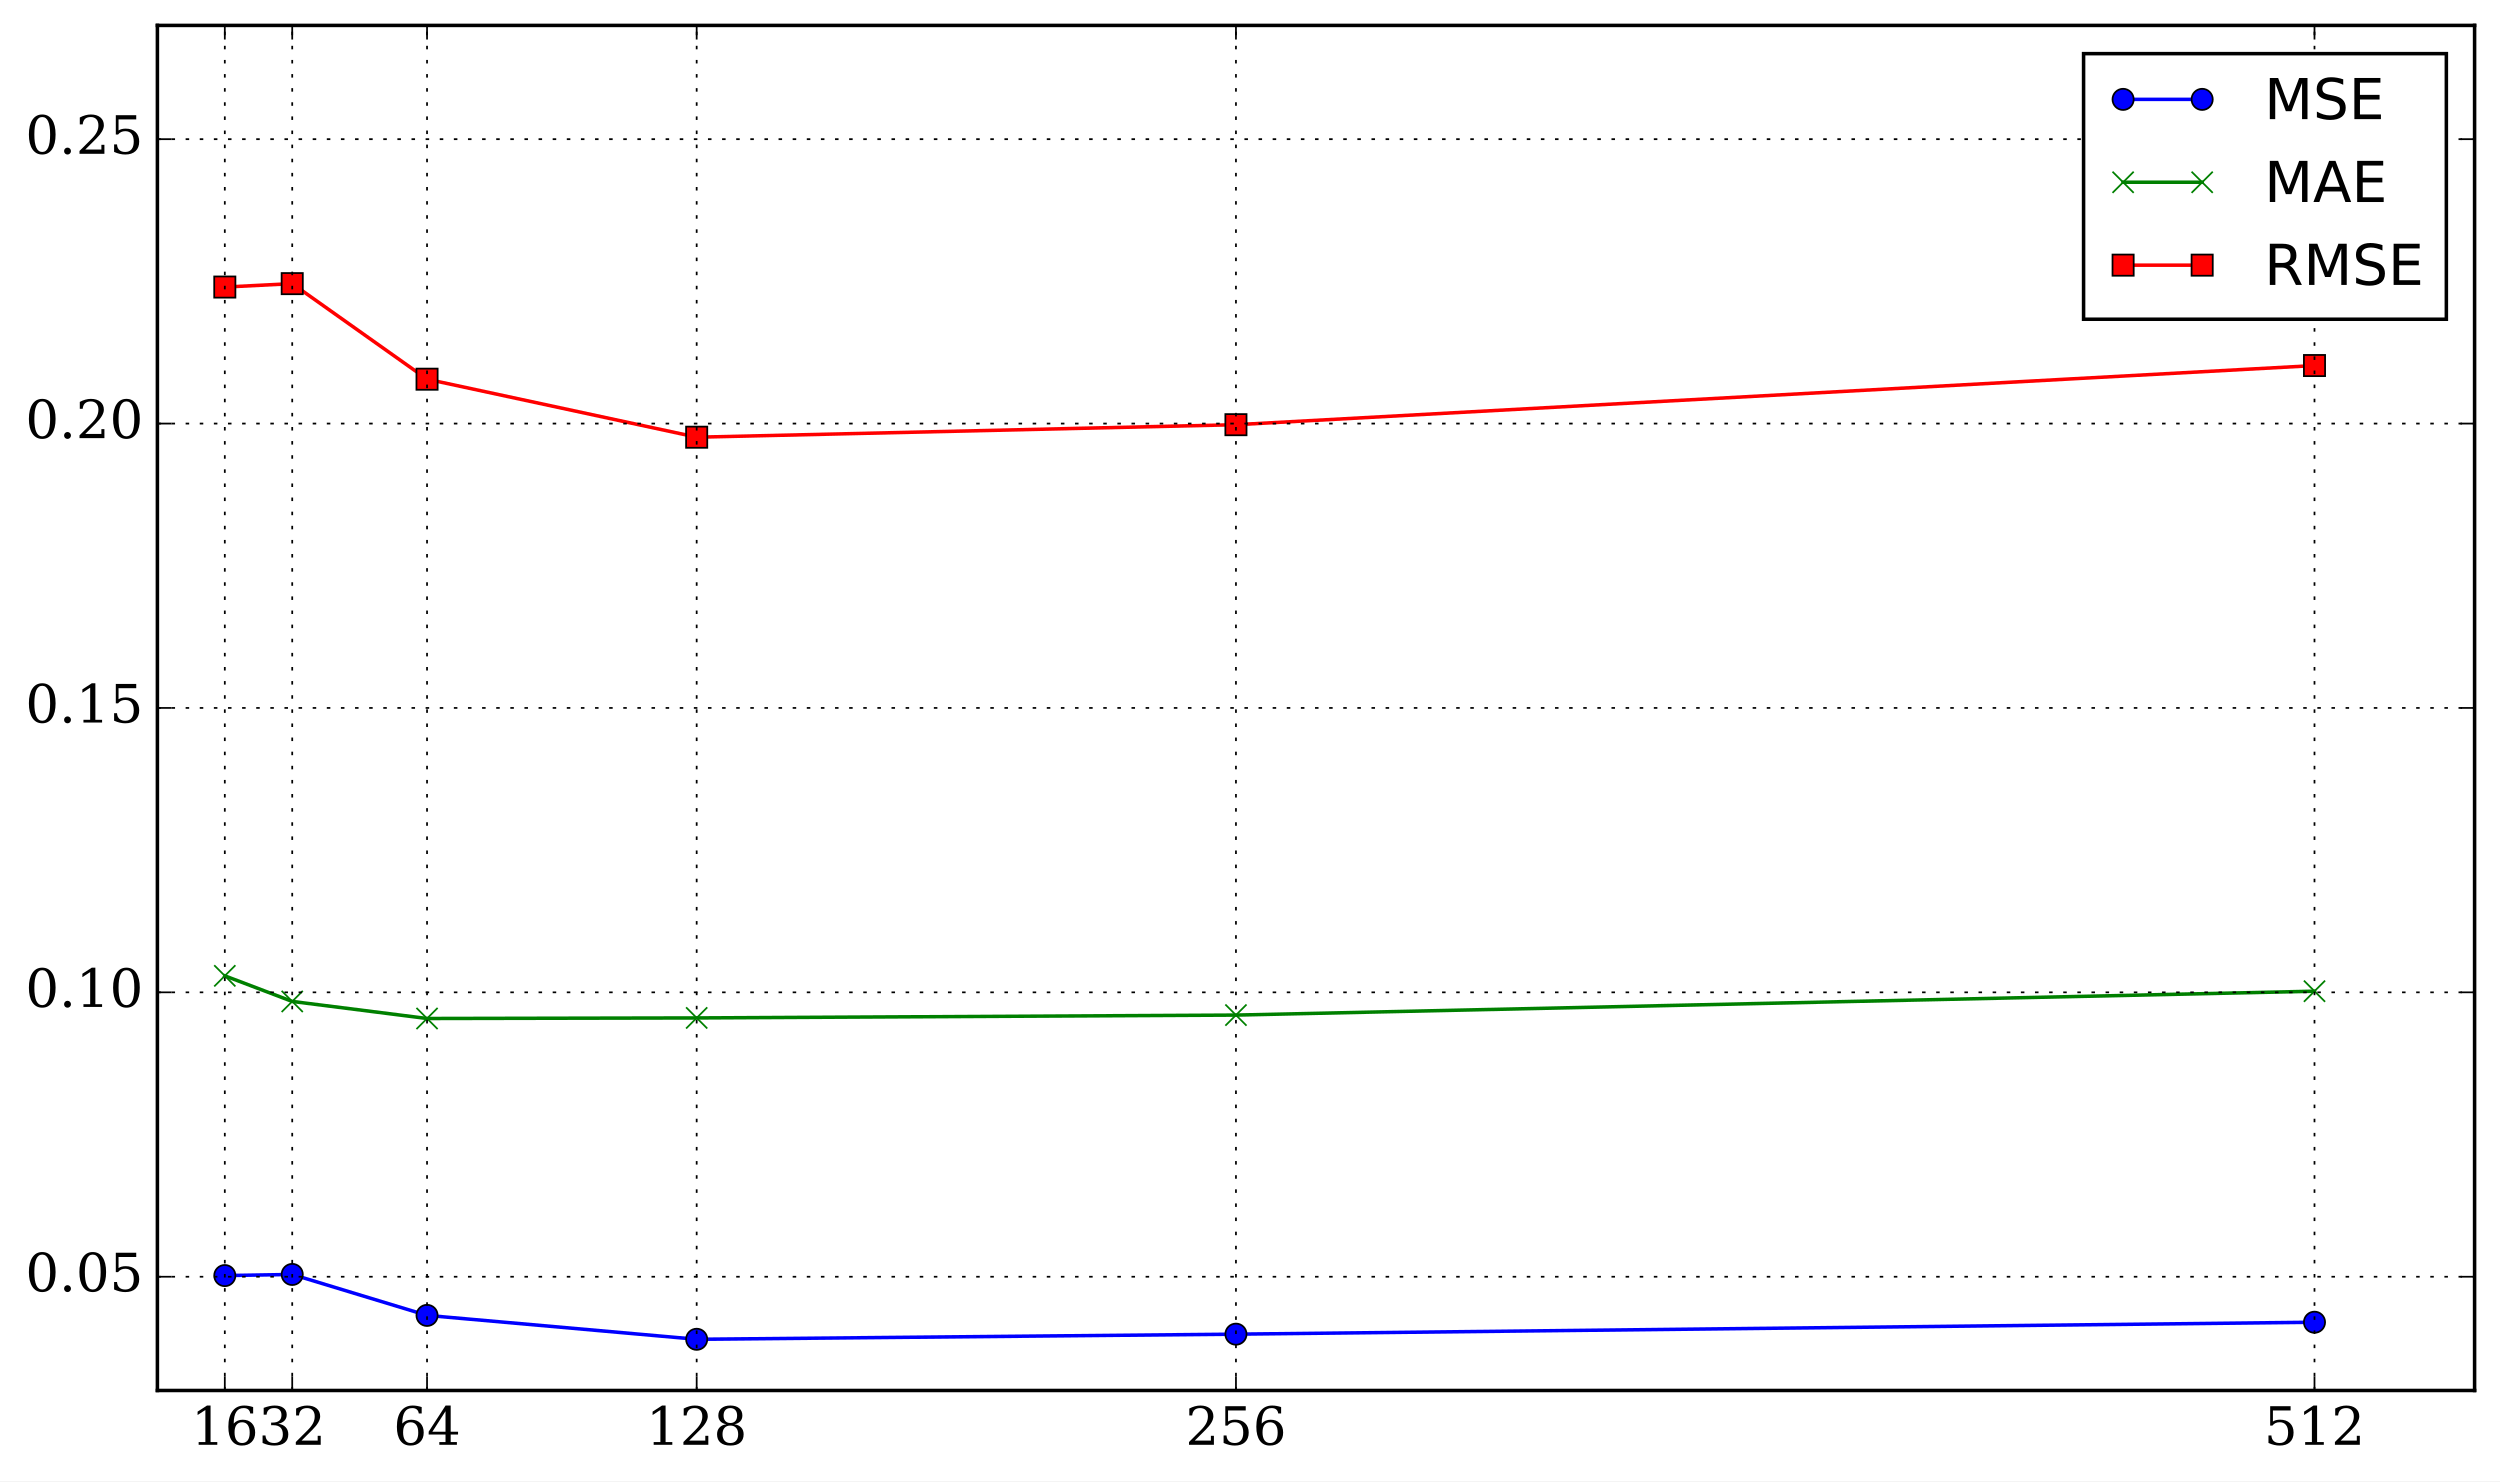
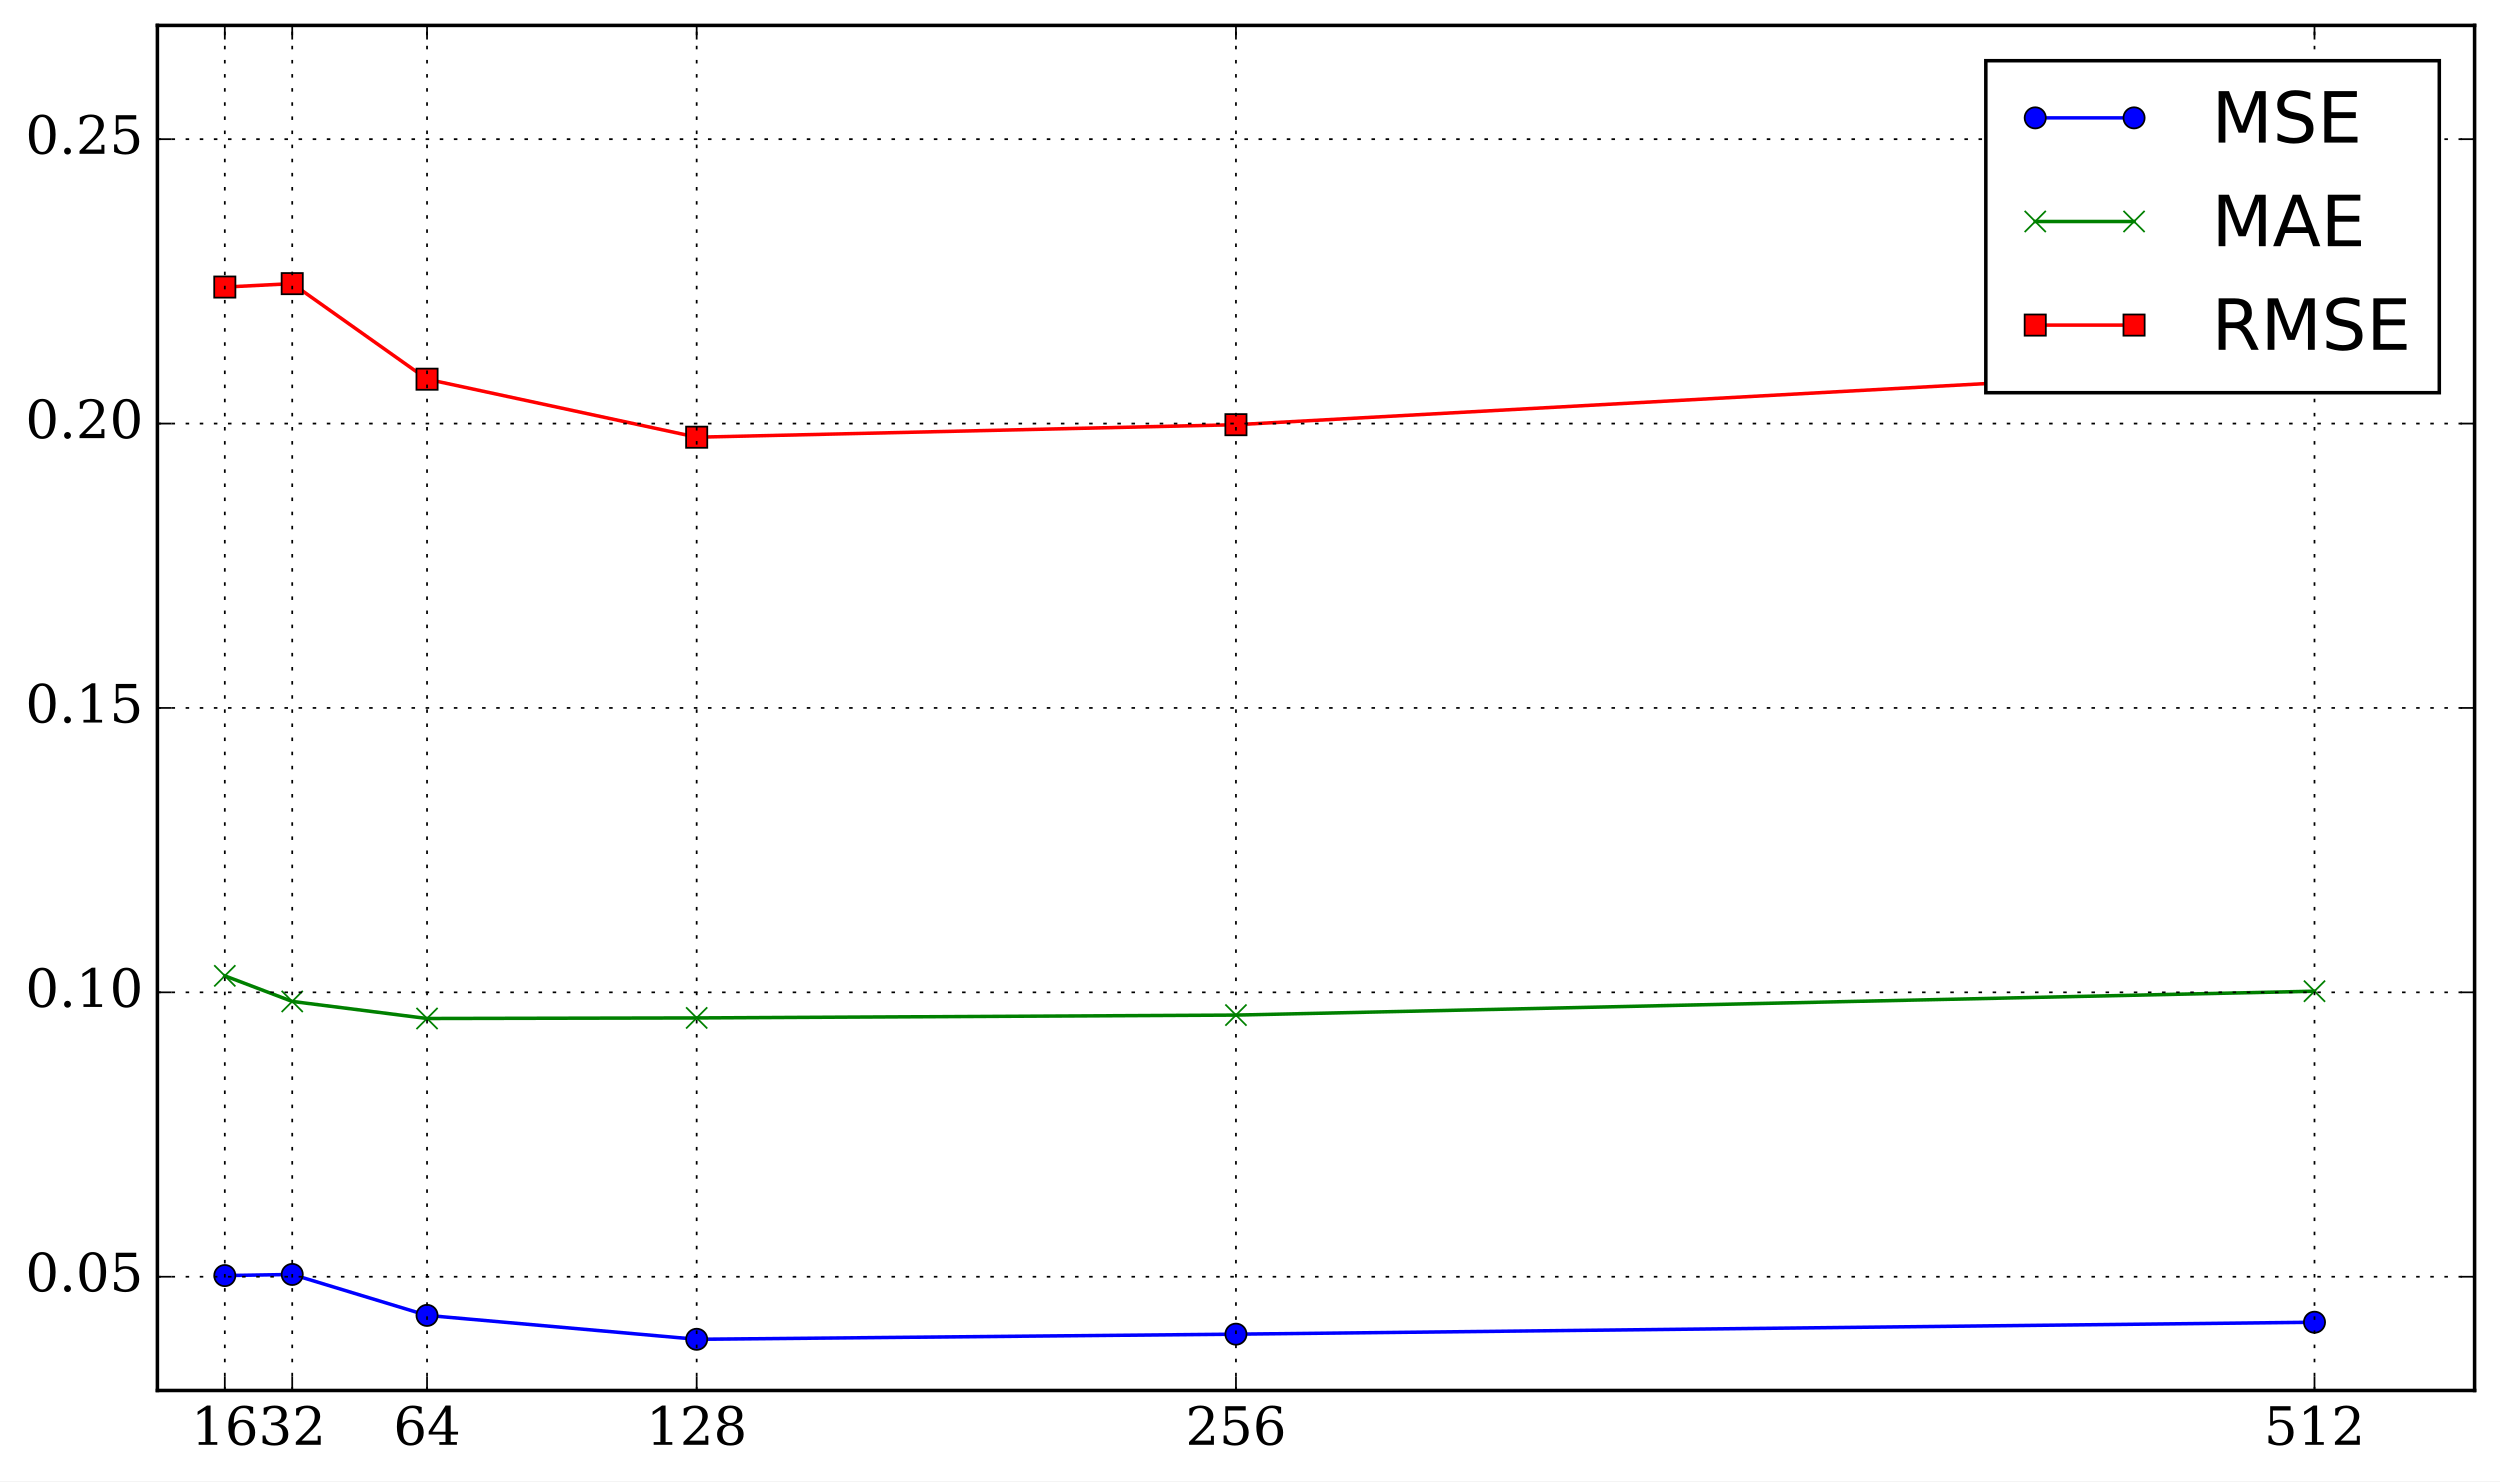
<svg xmlns="http://www.w3.org/2000/svg" xmlns:xlink="http://www.w3.org/1999/xlink" width="708.353pt" height="419.697pt" viewBox="0 0 708.353 419.697" version="1.1">
  <defs>
    <style type="text/css">*{stroke-linejoin: round; stroke-linecap: butt}</style>
  </defs>
  <g id="figure_1">
    <g id="patch_1">
      <path d="M 0 419.697  L 708.353 419.697  L 708.353 0  L 0 0  z " style="fill: #ffffff" />
    </g>
    <g id="axes_1">
      <g id="patch_2">
        <path d="M 44.598 393.98  L 701.153 393.98  L 701.153 7.2  L 44.598 7.2  z " style="fill: #ffffff" />
      </g>
      <g id="line2d_1">
-         <path d="M 63.698 361.426  L 82.798 361.104  L 120.998 372.707  L 197.397 379.476  L 350.195 378.025  L 655.791 374.641  " clip-path="url(#p919162e648)" style="fill: none; stroke: #0000ff; stroke-linecap: square" />
+         <path d="M 63.698 361.426  L 82.798 361.104  L 120.998 372.707  L 197.397 379.476  L 350.195 378.025  L 655.791 374.641  " clip-path="url(#pf5ee33200c)" style="fill: none; stroke: #0000ff; stroke-linecap: square" />
        <defs>
-           <path id="m1f38afa904" d="M 0 3  C 0.796 3 1.559 2.684 2.121 2.121  C 2.684 1.559 3 0.796 3 0  C 3 -0.796 2.684 -1.559 2.121 -2.121  C 1.559 -2.684 0.796 -3 0 -3  C -0.796 -3 -1.559 -2.684 -2.121 -2.121  C -2.684 -1.559 -3 -0.796 -3 0  C -3 0.796 -2.684 1.559 -2.121 2.121  C -1.559 2.684 -0.796 3 0 3  z " style="stroke: #000000; stroke-width: 0.5" />
+           <path id="mc14b079043" d="M 0 3  C 0.796 3 1.559 2.684 2.121 2.121  C 2.684 1.559 3 0.796 3 0  C 3 -0.796 2.684 -1.559 2.121 -2.121  C 1.559 -2.684 0.796 -3 0 -3  C -0.796 -3 -1.559 -2.684 -2.121 -2.121  C -2.684 -1.559 -3 -0.796 -3 0  C -3 0.796 -2.684 1.559 -2.121 2.121  C -1.559 2.684 -0.796 3 0 3  z " style="stroke: #000000; stroke-width: 0.5" />
        </defs>
-         <g clip-path="url(#p919162e648)">
-           <use xlink:href="#m1f38afa904" x="63.698" y="361.426" style="fill: #0000ff; stroke: #000000; stroke-width: 0.5" />
-           <use xlink:href="#m1f38afa904" x="82.798" y="361.104" style="fill: #0000ff; stroke: #000000; stroke-width: 0.5" />
-           <use xlink:href="#m1f38afa904" x="120.998" y="372.707" style="fill: #0000ff; stroke: #000000; stroke-width: 0.5" />
-           <use xlink:href="#m1f38afa904" x="197.397" y="379.476" style="fill: #0000ff; stroke: #000000; stroke-width: 0.5" />
-           <use xlink:href="#m1f38afa904" x="350.195" y="378.025" style="fill: #0000ff; stroke: #000000; stroke-width: 0.5" />
-           <use xlink:href="#m1f38afa904" x="655.791" y="374.641" style="fill: #0000ff; stroke: #000000; stroke-width: 0.5" />
+         <g clip-path="url(#pf5ee33200c)">
+           <use xlink:href="#mc14b079043" x="63.698" y="361.426" style="fill: #0000ff; stroke: #000000; stroke-width: 0.5" />
+           <use xlink:href="#mc14b079043" x="82.798" y="361.104" style="fill: #0000ff; stroke: #000000; stroke-width: 0.5" />
+           <use xlink:href="#mc14b079043" x="120.998" y="372.707" style="fill: #0000ff; stroke: #000000; stroke-width: 0.5" />
+           <use xlink:href="#mc14b079043" x="197.397" y="379.476" style="fill: #0000ff; stroke: #000000; stroke-width: 0.5" />
+           <use xlink:href="#mc14b079043" x="350.195" y="378.025" style="fill: #0000ff; stroke: #000000; stroke-width: 0.5" />
+           <use xlink:href="#mc14b079043" x="655.791" y="374.641" style="fill: #0000ff; stroke: #000000; stroke-width: 0.5" />
        </g>
      </g>
      <g id="line2d_2">
-         <path d="M 63.698 276.496  L 82.798 283.748  L 120.998 288.582  L 197.397 288.421  L 350.195 287.615  L 655.791 280.847  " clip-path="url(#p919162e648)" style="fill: none; stroke: #008000; stroke-linecap: square" />
+         <path d="M 63.698 276.496  L 82.798 283.748  L 120.998 288.582  L 197.397 288.421  L 350.195 287.615  L 655.791 280.847  " clip-path="url(#pf5ee33200c)" style="fill: none; stroke: #008000; stroke-linecap: square" />
        <defs>
-           <path id="mb1a8d7b709" d="M -3 3  L 3 -3  M -3 -3  L 3 3  " style="stroke: #008000; stroke-width: 0.5" />
+           <path id="mbf86ee138c" d="M -3 3  L 3 -3  M -3 -3  L 3 3  " style="stroke: #008000; stroke-width: 0.5" />
        </defs>
-         <g clip-path="url(#p919162e648)">
-           <use xlink:href="#mb1a8d7b709" x="63.698" y="276.496" style="fill: #008000; stroke: #008000; stroke-width: 0.5" />
-           <use xlink:href="#mb1a8d7b709" x="82.798" y="283.748" style="fill: #008000; stroke: #008000; stroke-width: 0.5" />
-           <use xlink:href="#mb1a8d7b709" x="120.998" y="288.582" style="fill: #008000; stroke: #008000; stroke-width: 0.5" />
-           <use xlink:href="#mb1a8d7b709" x="197.397" y="288.421" style="fill: #008000; stroke: #008000; stroke-width: 0.5" />
-           <use xlink:href="#mb1a8d7b709" x="350.195" y="287.615" style="fill: #008000; stroke: #008000; stroke-width: 0.5" />
-           <use xlink:href="#mb1a8d7b709" x="655.791" y="280.847" style="fill: #008000; stroke: #008000; stroke-width: 0.5" />
+         <g clip-path="url(#pf5ee33200c)">
+           <use xlink:href="#mbf86ee138c" x="63.698" y="276.496" style="fill: #008000; stroke: #008000; stroke-width: 0.5" />
+           <use xlink:href="#mbf86ee138c" x="82.798" y="283.748" style="fill: #008000; stroke: #008000; stroke-width: 0.5" />
+           <use xlink:href="#mbf86ee138c" x="120.998" y="288.582" style="fill: #008000; stroke: #008000; stroke-width: 0.5" />
+           <use xlink:href="#mbf86ee138c" x="197.397" y="288.421" style="fill: #008000; stroke: #008000; stroke-width: 0.5" />
+           <use xlink:href="#mbf86ee138c" x="350.195" y="287.615" style="fill: #008000; stroke: #008000; stroke-width: 0.5" />
+           <use xlink:href="#mbf86ee138c" x="655.791" y="280.847" style="fill: #008000; stroke: #008000; stroke-width: 0.5" />
        </g>
      </g>
      <g id="line2d_3">
-         <path d="M 63.698 81.333  L 82.798 80.366  L 120.998 107.44  L 197.397 123.879  L 350.195 120.333  L 655.791 103.573  " clip-path="url(#p919162e648)" style="fill: none; stroke: #ff0000; stroke-linecap: square" />
+         <path d="M 63.698 81.333  L 82.798 80.366  L 120.998 107.44  L 197.397 123.879  L 350.195 120.333  L 655.791 103.573  " clip-path="url(#pf5ee33200c)" style="fill: none; stroke: #ff0000; stroke-linecap: square" />
        <defs>
-           <path id="m8a37e85d2a" d="M -3 3  L 3 3  L 3 -3  L -3 -3  z " style="stroke: #000000; stroke-width: 0.5; stroke-linejoin: miter" />
+           <path id="mba31c6ff76" d="M -3 3  L 3 3  L 3 -3  L -3 -3  z " style="stroke: #000000; stroke-width: 0.5; stroke-linejoin: miter" />
        </defs>
-         <g clip-path="url(#p919162e648)">
-           <use xlink:href="#m8a37e85d2a" x="63.698" y="81.333" style="fill: #ff0000; stroke: #000000; stroke-width: 0.5; stroke-linejoin: miter" />
-           <use xlink:href="#m8a37e85d2a" x="82.798" y="80.366" style="fill: #ff0000; stroke: #000000; stroke-width: 0.5; stroke-linejoin: miter" />
-           <use xlink:href="#m8a37e85d2a" x="120.998" y="107.44" style="fill: #ff0000; stroke: #000000; stroke-width: 0.5; stroke-linejoin: miter" />
-           <use xlink:href="#m8a37e85d2a" x="197.397" y="123.879" style="fill: #ff0000; stroke: #000000; stroke-width: 0.5; stroke-linejoin: miter" />
-           <use xlink:href="#m8a37e85d2a" x="350.195" y="120.333" style="fill: #ff0000; stroke: #000000; stroke-width: 0.5; stroke-linejoin: miter" />
-           <use xlink:href="#m8a37e85d2a" x="655.791" y="103.573" style="fill: #ff0000; stroke: #000000; stroke-width: 0.5; stroke-linejoin: miter" />
+         <g clip-path="url(#pf5ee33200c)">
+           <use xlink:href="#mba31c6ff76" x="63.698" y="81.333" style="fill: #ff0000; stroke: #000000; stroke-width: 0.5; stroke-linejoin: miter" />
+           <use xlink:href="#mba31c6ff76" x="82.798" y="80.366" style="fill: #ff0000; stroke: #000000; stroke-width: 0.5; stroke-linejoin: miter" />
+           <use xlink:href="#mba31c6ff76" x="120.998" y="107.44" style="fill: #ff0000; stroke: #000000; stroke-width: 0.5; stroke-linejoin: miter" />
+           <use xlink:href="#mba31c6ff76" x="197.397" y="123.879" style="fill: #ff0000; stroke: #000000; stroke-width: 0.5; stroke-linejoin: miter" />
+           <use xlink:href="#mba31c6ff76" x="350.195" y="120.333" style="fill: #ff0000; stroke: #000000; stroke-width: 0.5; stroke-linejoin: miter" />
+           <use xlink:href="#mba31c6ff76" x="655.791" y="103.573" style="fill: #ff0000; stroke: #000000; stroke-width: 0.5; stroke-linejoin: miter" />
        </g>
      </g>
      <g id="patch_3">
        <path d="M 44.598 393.98  L 44.598 7.2  " style="fill: none; stroke: #000000; stroke-linejoin: miter; stroke-linecap: square" />
      </g>
      <g id="patch_4">
        <path d="M 701.153 393.98  L 701.153 7.2  " style="fill: none; stroke: #000000; stroke-linejoin: miter; stroke-linecap: square" />
      </g>
      <g id="patch_5">
        <path d="M 44.598 393.98  L 701.153 393.98  " style="fill: none; stroke: #000000; stroke-linejoin: miter; stroke-linecap: square" />
      </g>
      <g id="patch_6">
        <path d="M 44.598 7.2  L 701.153 7.2  " style="fill: none; stroke: #000000; stroke-linejoin: miter; stroke-linecap: square" />
      </g>
      <g id="matplotlib.axis_1">
        <g id="xtick_1">
          <g id="line2d_4">
-             <path d="M 63.698 393.98  L 63.698 7.2  " clip-path="url(#p919162e648)" style="fill: none; stroke-dasharray: 1,3; stroke-dashoffset: 0; stroke: #000000; stroke-width: 0.5" />
+             <path d="M 63.698 393.98  L 63.698 7.2  " clip-path="url(#pf5ee33200c)" style="fill: none; stroke-dasharray: 1,3; stroke-dashoffset: 0; stroke: #000000; stroke-width: 0.5" />
          </g>
          <g id="line2d_5">
            <defs>
-               <path id="m5b50edf944" d="M 0 0  L 0 -4  " style="stroke: #000000; stroke-width: 0.5" />
-             </defs>
-             <g>
-               <use xlink:href="#m5b50edf944" x="63.698" y="393.98" style="stroke: #000000; stroke-width: 0.5" />
+               <path id="m2d520f0353" d="M 0 0  L 0 -4  " style="stroke: #000000; stroke-width: 0.5" />
+             </defs>
+             <g>
+               <use xlink:href="#m2d520f0353" x="63.698" y="393.98" style="stroke: #000000; stroke-width: 0.5" />
            </g>
          </g>
          <g id="line2d_6">
            <defs>
-               <path id="m273d894145" d="M 0 0  L 0 4  " style="stroke: #000000; stroke-width: 0.5" />
-             </defs>
-             <g>
-               <use xlink:href="#m273d894145" x="63.698" y="7.2" style="stroke: #000000; stroke-width: 0.5" />
+               <path id="m4071e76ff0" d="M 0 0  L 0 4  " style="stroke: #000000; stroke-width: 0.5" />
+             </defs>
+             <g>
+               <use xlink:href="#m4071e76ff0" x="63.698" y="7.2" style="stroke: #000000; stroke-width: 0.5" />
            </g>
          </g>
          <g id="text_1">
            <g transform="translate(54.15447 409.3777) scale(0.15 -0.15)">
              <defs>
                <path id="DejaVuSerif-31" d="M 909 0  L 909 331  L 1722 331  L 1722 4213  L 781 3603  L 781 4013  L 1919 4750  L 2350 4750  L 2350 331  L 3163 331  L 3163 0  L 909 0  z " transform="scale(0.015625)" />
                <path id="DejaVuSerif-36" d="M 2094 219  Q 2534 219 2771 542  Q 3009 866 3009 1472  Q 3009 2078 2771 2401  Q 2534 2725 2094 2725  Q 1647 2725 1412 2412  Q 1178 2100 1178 1509  Q 1178 888 1415 553  Q 1653 219 2094 219  z M 1075 2569  Q 1288 2803 1556 2918  Q 1825 3034 2163 3034  Q 2859 3034 3264 2615  Q 3669 2197 3669 1472  Q 3669 763 3233 336  Q 2797 -91 2069 -91  Q 1278 -91 853 498  Q 428 1088 428 2181  Q 428 3406 931 4078  Q 1434 4750 2350 4750  Q 2597 4750 2869 4703  Q 3141 4656 3425 4563  L 3425 3794  L 3072 3794  Q 3034 4109 2831 4275  Q 2628 4441 2284 4441  Q 1678 4441 1381 3981  Q 1084 3522 1075 2569  z " transform="scale(0.015625)" />
              </defs>
              <use xlink:href="#DejaVuSerif-31" />
              <use xlink:href="#DejaVuSerif-36" x="63.623" />
            </g>
          </g>
        </g>
        <g id="xtick_2">
          <g id="line2d_7">
-             <path d="M 82.798 393.98  L 82.798 7.2  " clip-path="url(#p919162e648)" style="fill: none; stroke-dasharray: 1,3; stroke-dashoffset: 0; stroke: #000000; stroke-width: 0.5" />
+             <path d="M 82.798 393.98  L 82.798 7.2  " clip-path="url(#pf5ee33200c)" style="fill: none; stroke-dasharray: 1,3; stroke-dashoffset: 0; stroke: #000000; stroke-width: 0.5" />
          </g>
          <g id="line2d_8">
            <g>
-               <use xlink:href="#m5b50edf944" x="82.798" y="393.98" style="stroke: #000000; stroke-width: 0.5" />
+               <use xlink:href="#m2d520f0353" x="82.798" y="393.98" style="stroke: #000000; stroke-width: 0.5" />
            </g>
          </g>
          <g id="line2d_9">
            <g>
-               <use xlink:href="#m273d894145" x="82.798" y="7.2" style="stroke: #000000; stroke-width: 0.5" />
+               <use xlink:href="#m4071e76ff0" x="82.798" y="7.2" style="stroke: #000000; stroke-width: 0.5" />
            </g>
          </g>
          <g id="text_2">
            <g transform="translate(73.25425 409.3777) scale(0.15 -0.15)">
              <defs>
                <path id="DejaVuSerif-33" d="M 622 4469  Q 988 4606 1323 4678  Q 1659 4750 1953 4750  Q 2638 4750 3022 4454  Q 3406 4159 3406 3634  Q 3406 3213 3140 2930  Q 2875 2647 2388 2547  Q 2963 2466 3280 2130  Q 3597 1794 3597 1259  Q 3597 606 3158 257  Q 2719 -91 1894 -91  Q 1528 -91 1179 -12  Q 831 66 488 225  L 488 1131  L 838 1131  Q 869 681 1141 450  Q 1413 219 1906 219  Q 2384 219 2661 495  Q 2938 772 2938 1253  Q 2938 1803 2653 2086  Q 2369 2369 1819 2369  L 1522 2369  L 1522 2688  L 1678 2688  Q 2225 2688 2498 2914  Q 2772 3141 2772 3597  Q 2772 4006 2547 4223  Q 2322 4441 1900 4441  Q 1478 4441 1245 4241  Q 1013 4041 972 3647  L 622 3647  L 622 4469  z " transform="scale(0.015625)" />
                <path id="DejaVuSerif-32" d="M 819 3553  L 469 3553  L 469 4384  Q 803 4563 1142 4656  Q 1481 4750 1806 4750  Q 2534 4750 2956 4397  Q 3378 4044 3378 3438  Q 3378 2753 2422 1800  Q 2347 1728 2309 1691  L 1131 513  L 3078 513  L 3078 1088  L 3444 1088  L 3444 0  L 434 0  L 434 341  L 1850 1753  Q 2319 2222 2519 2614  Q 2719 3006 2719 3438  Q 2719 3909 2473 4175  Q 2228 4441 1797 4441  Q 1350 4441 1106 4219  Q 863 3997 819 3553  z " transform="scale(0.015625)" />
              </defs>
              <use xlink:href="#DejaVuSerif-33" />
              <use xlink:href="#DejaVuSerif-32" x="63.623" />
            </g>
          </g>
        </g>
        <g id="xtick_3">
          <g id="line2d_10">
-             <path d="M 120.998 393.98  L 120.998 7.2  " clip-path="url(#p919162e648)" style="fill: none; stroke-dasharray: 1,3; stroke-dashoffset: 0; stroke: #000000; stroke-width: 0.5" />
+             <path d="M 120.998 393.98  L 120.998 7.2  " clip-path="url(#pf5ee33200c)" style="fill: none; stroke-dasharray: 1,3; stroke-dashoffset: 0; stroke: #000000; stroke-width: 0.5" />
          </g>
          <g id="line2d_11">
            <g>
-               <use xlink:href="#m5b50edf944" x="120.998" y="393.98" style="stroke: #000000; stroke-width: 0.5" />
+               <use xlink:href="#m2d520f0353" x="120.998" y="393.98" style="stroke: #000000; stroke-width: 0.5" />
            </g>
          </g>
          <g id="line2d_12">
            <g>
-               <use xlink:href="#m273d894145" x="120.998" y="7.2" style="stroke: #000000; stroke-width: 0.5" />
+               <use xlink:href="#m4071e76ff0" x="120.998" y="7.2" style="stroke: #000000; stroke-width: 0.5" />
            </g>
          </g>
          <g id="text_3">
            <g transform="translate(111.4538 409.3777) scale(0.15 -0.15)">
              <defs>
                <path id="DejaVuSerif-34" d="M 2234 1581  L 2234 4063  L 641 1581  L 2234 1581  z M 3609 0  L 1484 0  L 1484 331  L 2234 331  L 2234 1247  L 197 1247  L 197 1588  L 2241 4750  L 2859 4750  L 2859 1581  L 3750 1581  L 3750 1247  L 2859 1247  L 2859 331  L 3609 331  L 3609 0  z " transform="scale(0.015625)" />
              </defs>
              <use xlink:href="#DejaVuSerif-36" />
              <use xlink:href="#DejaVuSerif-34" x="63.623" />
            </g>
          </g>
        </g>
        <g id="xtick_4">
          <g id="line2d_13">
-             <path d="M 197.397 393.98  L 197.397 7.2  " clip-path="url(#p919162e648)" style="fill: none; stroke-dasharray: 1,3; stroke-dashoffset: 0; stroke: #000000; stroke-width: 0.5" />
+             <path d="M 197.397 393.98  L 197.397 7.2  " clip-path="url(#pf5ee33200c)" style="fill: none; stroke-dasharray: 1,3; stroke-dashoffset: 0; stroke: #000000; stroke-width: 0.5" />
          </g>
          <g id="line2d_14">
            <g>
-               <use xlink:href="#m5b50edf944" x="197.397" y="393.98" style="stroke: #000000; stroke-width: 0.5" />
+               <use xlink:href="#m2d520f0353" x="197.397" y="393.98" style="stroke: #000000; stroke-width: 0.5" />
            </g>
          </g>
          <g id="line2d_15">
            <g>
-               <use xlink:href="#m273d894145" x="197.397" y="7.2" style="stroke: #000000; stroke-width: 0.5" />
+               <use xlink:href="#m4071e76ff0" x="197.397" y="7.2" style="stroke: #000000; stroke-width: 0.5" />
            </g>
          </g>
          <g id="text_4">
            <g transform="translate(183.0811 409.3777) scale(0.15 -0.15)">
              <defs>
                <path id="DejaVuSerif-38" d="M 2981 1275  Q 2981 1775 2732 2051  Q 2484 2328 2034 2328  Q 1584 2328 1336 2051  Q 1088 1775 1088 1275  Q 1088 772 1336 495  Q 1584 219 2034 219  Q 2484 219 2732 495  Q 2981 772 2981 1275  z M 2853 3541  Q 2853 3966 2637 4203  Q 2422 4441 2034 4441  Q 1650 4441 1433 4203  Q 1216 3966 1216 3541  Q 1216 3113 1433 2875  Q 1650 2638 2034 2638  Q 2422 2638 2637 2875  Q 2853 3113 2853 3541  z M 2516 2484  Q 3047 2413 3344 2092  Q 3641 1772 3641 1275  Q 3641 619 3225 264  Q 2809 -91 2034 -91  Q 1263 -91 845 264  Q 428 619 428 1275  Q 428 1772 725 2092  Q 1022 2413 1556 2484  Q 1084 2569 832 2842  Q 581 3116 581 3541  Q 581 4103 968 4426  Q 1356 4750 2034 4750  Q 2713 4750 3100 4426  Q 3488 4103 3488 3541  Q 3488 3116 3236 2842  Q 2984 2569 2516 2484  z " transform="scale(0.015625)" />
              </defs>
              <use xlink:href="#DejaVuSerif-31" />
              <use xlink:href="#DejaVuSerif-32" x="63.623" />
              <use xlink:href="#DejaVuSerif-38" x="127.246" />
            </g>
          </g>
        </g>
        <g id="xtick_5">
          <g id="line2d_16">
-             <path d="M 350.195 393.98  L 350.195 7.2  " clip-path="url(#p919162e648)" style="fill: none; stroke-dasharray: 1,3; stroke-dashoffset: 0; stroke: #000000; stroke-width: 0.5" />
+             <path d="M 350.195 393.98  L 350.195 7.2  " clip-path="url(#pf5ee33200c)" style="fill: none; stroke-dasharray: 1,3; stroke-dashoffset: 0; stroke: #000000; stroke-width: 0.5" />
          </g>
          <g id="line2d_17">
            <g>
-               <use xlink:href="#m5b50edf944" x="350.195" y="393.98" style="stroke: #000000; stroke-width: 0.5" />
+               <use xlink:href="#m2d520f0353" x="350.195" y="393.98" style="stroke: #000000; stroke-width: 0.5" />
            </g>
          </g>
          <g id="line2d_18">
            <g>
-               <use xlink:href="#m273d894145" x="350.195" y="7.2" style="stroke: #000000; stroke-width: 0.5" />
+               <use xlink:href="#m4071e76ff0" x="350.195" y="7.2" style="stroke: #000000; stroke-width: 0.5" />
            </g>
          </g>
          <g id="text_5">
            <g transform="translate(335.8793 409.3777) scale(0.15 -0.15)">
              <defs>
                <path id="DejaVuSerif-35" d="M 3219 4666  L 3219 4153  L 1081 4153  L 1081 2816  Q 1244 2928 1461 2984  Q 1678 3041 1947 3041  Q 2703 3041 3140 2622  Q 3578 2203 3578 1478  Q 3578 738 3136 323  Q 2694 -91 1894 -91  Q 1572 -91 1234 -12  Q 897 66 544 225  L 544 1131  L 897 1131  Q 925 688 1179 453  Q 1434 219 1894 219  Q 2388 219 2653 544  Q 2919 869 2919 1478  Q 2919 2084 2655 2407  Q 2391 2731 1894 2731  Q 1613 2731 1398 2631  Q 1184 2531 1019 2322  L 750 2322  L 750 4666  L 3219 4666  z " transform="scale(0.015625)" />
              </defs>
              <use xlink:href="#DejaVuSerif-32" />
              <use xlink:href="#DejaVuSerif-35" x="63.623" />
              <use xlink:href="#DejaVuSerif-36" x="127.246" />
            </g>
          </g>
        </g>
        <g id="xtick_6">
          <g id="line2d_19">
-             <path d="M 655.791 393.98  L 655.791 7.2  " clip-path="url(#p919162e648)" style="fill: none; stroke-dasharray: 1,3; stroke-dashoffset: 0; stroke: #000000; stroke-width: 0.5" />
+             <path d="M 655.791 393.98  L 655.791 7.2  " clip-path="url(#pf5ee33200c)" style="fill: none; stroke-dasharray: 1,3; stroke-dashoffset: 0; stroke: #000000; stroke-width: 0.5" />
          </g>
          <g id="line2d_20">
            <g>
-               <use xlink:href="#m5b50edf944" x="655.791" y="393.98" style="stroke: #000000; stroke-width: 0.5" />
+               <use xlink:href="#m2d520f0353" x="655.791" y="393.98" style="stroke: #000000; stroke-width: 0.5" />
            </g>
          </g>
          <g id="line2d_21">
            <g>
-               <use xlink:href="#m273d894145" x="655.791" y="7.2" style="stroke: #000000; stroke-width: 0.5" />
+               <use xlink:href="#m4071e76ff0" x="655.791" y="7.2" style="stroke: #000000; stroke-width: 0.5" />
            </g>
          </g>
          <g id="text_6">
            <g transform="translate(641.4758 409.3777) scale(0.15 -0.15)">
              <use xlink:href="#DejaVuSerif-35" />
              <use xlink:href="#DejaVuSerif-31" x="63.623" />
              <use xlink:href="#DejaVuSerif-32" x="127.246" />
            </g>
          </g>
        </g>
      </g>
      <g id="matplotlib.axis_2">
        <g id="ytick_1">
          <g id="line2d_22">
-             <path d="M 44.598 361.748  L 701.153 361.748  " clip-path="url(#p919162e648)" style="fill: none; stroke-dasharray: 1,3; stroke-dashoffset: 0; stroke: #000000; stroke-width: 0.5" />
+             <path d="M 44.598 361.748  L 701.153 361.748  " clip-path="url(#pf5ee33200c)" style="fill: none; stroke-dasharray: 1,3; stroke-dashoffset: 0; stroke: #000000; stroke-width: 0.5" />
          </g>
          <g id="line2d_23">
            <defs>
-               <path id="m7588c6b8ed" d="M 0 0  L 4 0  " style="stroke: #000000; stroke-width: 0.5" />
-             </defs>
-             <g>
-               <use xlink:href="#m7588c6b8ed" x="44.598" y="361.748" style="stroke: #000000; stroke-width: 0.5" />
+               <path id="m3667c4cb5e" d="M 0 0  L 4 0  " style="stroke: #000000; stroke-width: 0.5" />
+             </defs>
+             <g>
+               <use xlink:href="#m3667c4cb5e" x="44.598" y="361.748" style="stroke: #000000; stroke-width: 0.5" />
            </g>
          </g>
          <g id="line2d_24">
            <defs>
-               <path id="m03e1ae826e" d="M 0 0  L -4 0  " style="stroke: #000000; stroke-width: 0.5" />
-             </defs>
-             <g>
-               <use xlink:href="#m03e1ae826e" x="701.153" y="361.748" style="stroke: #000000; stroke-width: 0.5" />
+               <path id="m7fe6d90387" d="M 0 0  L -4 0  " style="stroke: #000000; stroke-width: 0.5" />
+             </defs>
+             <g>
+               <use xlink:href="#m7fe6d90387" x="701.153" y="361.748" style="stroke: #000000; stroke-width: 0.5" />
            </g>
          </g>
          <g id="text_7">
            <g transform="translate(7.2 365.8874) scale(0.15 -0.15)">
              <defs>
                <path id="DejaVuSerif-30" d="M 2034 219  Q 2513 219 2750 744  Q 2988 1269 2988 2328  Q 2988 3391 2750 3916  Q 2513 4441 2034 4441  Q 1556 4441 1318 3916  Q 1081 3391 1081 2328  Q 1081 1269 1318 744  Q 1556 219 2034 219  z M 2034 -91  Q 1275 -91 848 546  Q 422 1184 422 2328  Q 422 3475 848 4112  Q 1275 4750 2034 4750  Q 2797 4750 3222 4112  Q 3647 3475 3647 2328  Q 3647 1184 3222 546  Q 2797 -91 2034 -91  z " transform="scale(0.015625)" />
                <path id="DejaVuSerif-2e" d="M 603 325  Q 603 500 722 622  Q 841 744 1019 744  Q 1191 744 1312 622  Q 1434 500 1434 325  Q 1434 153 1312 31  Q 1191 -91 1019 -91  Q 841 -91 722 29  Q 603 150 603 325  z " transform="scale(0.015625)" />
              </defs>
              <use xlink:href="#DejaVuSerif-30" />
              <use xlink:href="#DejaVuSerif-2e" x="63.623" />
              <use xlink:href="#DejaVuSerif-30" x="95.41" />
              <use xlink:href="#DejaVuSerif-35" x="159.033" />
            </g>
          </g>
        </g>
        <g id="ytick_2">
          <g id="line2d_25">
-             <path d="M 44.598 281.169  L 701.153 281.169  " clip-path="url(#p919162e648)" style="fill: none; stroke-dasharray: 1,3; stroke-dashoffset: 0; stroke: #000000; stroke-width: 0.5" />
+             <path d="M 44.598 281.169  L 701.153 281.169  " clip-path="url(#pf5ee33200c)" style="fill: none; stroke-dasharray: 1,3; stroke-dashoffset: 0; stroke: #000000; stroke-width: 0.5" />
          </g>
          <g id="line2d_26">
            <g>
-               <use xlink:href="#m7588c6b8ed" x="44.598" y="281.169" style="stroke: #000000; stroke-width: 0.5" />
+               <use xlink:href="#m3667c4cb5e" x="44.598" y="281.169" style="stroke: #000000; stroke-width: 0.5" />
            </g>
          </g>
          <g id="line2d_27">
            <g>
-               <use xlink:href="#m03e1ae826e" x="701.153" y="281.169" style="stroke: #000000; stroke-width: 0.5" />
+               <use xlink:href="#m7fe6d90387" x="701.153" y="281.169" style="stroke: #000000; stroke-width: 0.5" />
            </g>
          </g>
          <g id="text_8">
            <g transform="translate(7.2 285.3082) scale(0.15 -0.15)">
              <use xlink:href="#DejaVuSerif-30" />
              <use xlink:href="#DejaVuSerif-2e" x="63.623" />
              <use xlink:href="#DejaVuSerif-31" x="95.41" />
              <use xlink:href="#DejaVuSerif-30" x="159.033" />
            </g>
          </g>
        </g>
        <g id="ytick_3">
          <g id="line2d_28">
-             <path d="M 44.598 200.59  L 701.153 200.59  " clip-path="url(#p919162e648)" style="fill: none; stroke-dasharray: 1,3; stroke-dashoffset: 0; stroke: #000000; stroke-width: 0.5" />
+             <path d="M 44.598 200.59  L 701.153 200.59  " clip-path="url(#pf5ee33200c)" style="fill: none; stroke-dasharray: 1,3; stroke-dashoffset: 0; stroke: #000000; stroke-width: 0.5" />
          </g>
          <g id="line2d_29">
            <g>
-               <use xlink:href="#m7588c6b8ed" x="44.598" y="200.59" style="stroke: #000000; stroke-width: 0.5" />
+               <use xlink:href="#m3667c4cb5e" x="44.598" y="200.59" style="stroke: #000000; stroke-width: 0.5" />
            </g>
          </g>
          <g id="line2d_30">
            <g>
-               <use xlink:href="#m03e1ae826e" x="701.153" y="200.59" style="stroke: #000000; stroke-width: 0.5" />
+               <use xlink:href="#m7fe6d90387" x="701.153" y="200.59" style="stroke: #000000; stroke-width: 0.5" />
            </g>
          </g>
          <g id="text_9">
            <g transform="translate(7.2 204.7291) scale(0.15 -0.15)">
              <use xlink:href="#DejaVuSerif-30" />
              <use xlink:href="#DejaVuSerif-2e" x="63.623" />
              <use xlink:href="#DejaVuSerif-31" x="95.41" />
              <use xlink:href="#DejaVuSerif-35" x="159.033" />
            </g>
          </g>
        </g>
        <g id="ytick_4">
          <g id="line2d_31">
-             <path d="M 44.598 120.011  L 701.153 120.011  " clip-path="url(#p919162e648)" style="fill: none; stroke-dasharray: 1,3; stroke-dashoffset: 0; stroke: #000000; stroke-width: 0.5" />
+             <path d="M 44.598 120.011  L 701.153 120.011  " clip-path="url(#pf5ee33200c)" style="fill: none; stroke-dasharray: 1,3; stroke-dashoffset: 0; stroke: #000000; stroke-width: 0.5" />
          </g>
          <g id="line2d_32">
            <g>
-               <use xlink:href="#m7588c6b8ed" x="44.598" y="120.011" style="stroke: #000000; stroke-width: 0.5" />
+               <use xlink:href="#m3667c4cb5e" x="44.598" y="120.011" style="stroke: #000000; stroke-width: 0.5" />
            </g>
          </g>
          <g id="line2d_33">
            <g>
-               <use xlink:href="#m03e1ae826e" x="701.153" y="120.011" style="stroke: #000000; stroke-width: 0.5" />
+               <use xlink:href="#m7fe6d90387" x="701.153" y="120.011" style="stroke: #000000; stroke-width: 0.5" />
            </g>
          </g>
          <g id="text_10">
            <g transform="translate(7.2 124.1499) scale(0.15 -0.15)">
              <use xlink:href="#DejaVuSerif-30" />
              <use xlink:href="#DejaVuSerif-2e" x="63.623" />
              <use xlink:href="#DejaVuSerif-32" x="95.41" />
              <use xlink:href="#DejaVuSerif-30" x="159.033" />
            </g>
          </g>
        </g>
        <g id="ytick_5">
          <g id="line2d_34">
-             <path d="M 44.598 39.432  L 701.153 39.432  " clip-path="url(#p919162e648)" style="fill: none; stroke-dasharray: 1,3; stroke-dashoffset: 0; stroke: #000000; stroke-width: 0.5" />
+             <path d="M 44.598 39.432  L 701.153 39.432  " clip-path="url(#pf5ee33200c)" style="fill: none; stroke-dasharray: 1,3; stroke-dashoffset: 0; stroke: #000000; stroke-width: 0.5" />
          </g>
          <g id="line2d_35">
            <g>
-               <use xlink:href="#m7588c6b8ed" x="44.598" y="39.432" style="stroke: #000000; stroke-width: 0.5" />
+               <use xlink:href="#m3667c4cb5e" x="44.598" y="39.432" style="stroke: #000000; stroke-width: 0.5" />
            </g>
          </g>
          <g id="line2d_36">
            <g>
-               <use xlink:href="#m03e1ae826e" x="701.153" y="39.432" style="stroke: #000000; stroke-width: 0.5" />
+               <use xlink:href="#m7fe6d90387" x="701.153" y="39.432" style="stroke: #000000; stroke-width: 0.5" />
            </g>
          </g>
          <g id="text_11">
            <g transform="translate(7.2 43.57073) scale(0.15 -0.15)">
              <use xlink:href="#DejaVuSerif-30" />
              <use xlink:href="#DejaVuSerif-2e" x="63.623" />
              <use xlink:href="#DejaVuSerif-32" x="95.41" />
              <use xlink:href="#DejaVuSerif-35" x="159.033" />
            </g>
          </g>
        </g>
      </g>
      <g id="legend_1">
        <g id="patch_7">
-           <path d="M 590.363 90.455  L 693.153 90.455  L 693.153 15.2  L 590.363 15.2  z " style="fill: #ffffff; stroke: #000000; stroke-linejoin: miter" />
+           <path d="M 562.666 111.269  L 691.153 111.269  L 691.153 17.2  L 562.666 17.2  z " style="fill: #ffffff; stroke: #000000; stroke-linejoin: miter" />
        </g>
        <g id="line2d_37">
-           <path d="M 601.563 28.157  L 623.963 28.157  " style="fill: none; stroke: #0000ff; stroke-linecap: square" />
+           <path d="M 576.666 33.397  L 604.666 33.397  " style="fill: none; stroke: #0000ff; stroke-linecap: square" />
          <g>
-             <use xlink:href="#m1f38afa904" x="601.563" y="28.157" style="fill: #0000ff; stroke: #000000; stroke-width: 0.5" />
-             <use xlink:href="#m1f38afa904" x="623.963" y="28.157" style="fill: #0000ff; stroke: #000000; stroke-width: 0.5" />
+             <use xlink:href="#mc14b079043" x="576.666" y="33.397" style="fill: #0000ff; stroke: #000000; stroke-width: 0.5" />
+             <use xlink:href="#mc14b079043" x="604.666" y="33.397" style="fill: #0000ff; stroke: #000000; stroke-width: 0.5" />
          </g>
        </g>
        <g id="text_12">
-           <g transform="translate(641.5634 33.7575) scale(0.16 -0.16)">
+           <g transform="translate(626.6659 40.39688) scale(0.2 -0.2)">
            <defs>
              <path id="DejaVuSans-4d" d="M 628 4666  L 1569 4666  L 2759 1491  L 3956 4666  L 4897 4666  L 4897 0  L 4281 0  L 4281 4097  L 3078 897  L 2444 897  L 1241 4097  L 1241 0  L 628 0  L 628 4666  z " transform="scale(0.015625)" />
              <path id="DejaVuSans-53" d="M 3425 4513  L 3425 3897  Q 3066 4069 2747 4153  Q 2428 4238 2131 4238  Q 1616 4238 1336 4038  Q 1056 3838 1056 3469  Q 1056 3159 1242 3001  Q 1428 2844 1947 2747  L 2328 2669  Q 3034 2534 3370 2195  Q 3706 1856 3706 1288  Q 3706 609 3251 259  Q 2797 -91 1919 -91  Q 1588 -91 1214 -16  Q 841 59 441 206  L 441 856  Q 825 641 1194 531  Q 1563 422 1919 422  Q 2459 422 2753 634  Q 3047 847 3047 1241  Q 3047 1584 2836 1778  Q 2625 1972 2144 2069  L 1759 2144  Q 1053 2284 737 2584  Q 422 2884 422 3419  Q 422 4038 858 4394  Q 1294 4750 2059 4750  Q 2388 4750 2728 4690  Q 3069 4631 3425 4513  z " transform="scale(0.015625)" />
              <path id="DejaVuSans-45" d="M 628 4666  L 3578 4666  L 3578 4134  L 1259 4134  L 1259 2753  L 3481 2753  L 3481 2222  L 1259 2222  L 1259 531  L 3634 531  L 3634 0  L 628 0  L 628 4666  z " transform="scale(0.015625)" />
            </defs>
            <use xlink:href="#DejaVuSans-4d" />
            <use xlink:href="#DejaVuSans-53" x="86.279" />
            <use xlink:href="#DejaVuSans-45" x="149.756" />
          </g>
        </g>
        <g id="line2d_38">
-           <path d="M 601.563 51.642  L 623.963 51.642  " style="fill: none; stroke: #008000; stroke-linecap: square" />
+           <path d="M 576.666 62.753  L 604.666 62.753  " style="fill: none; stroke: #008000; stroke-linecap: square" />
          <g>
-             <use xlink:href="#mb1a8d7b709" x="601.563" y="51.642" style="fill: #008000; stroke: #008000; stroke-width: 0.5" />
-             <use xlink:href="#mb1a8d7b709" x="623.963" y="51.642" style="fill: #008000; stroke: #008000; stroke-width: 0.5" />
+             <use xlink:href="#mbf86ee138c" x="576.666" y="62.753" style="fill: #008000; stroke: #008000; stroke-width: 0.5" />
+             <use xlink:href="#mbf86ee138c" x="604.666" y="62.753" style="fill: #008000; stroke: #008000; stroke-width: 0.5" />
          </g>
        </g>
        <g id="text_13">
-           <g transform="translate(641.5634 57.2425) scale(0.16 -0.16)">
+           <g transform="translate(626.6659 69.75312) scale(0.2 -0.2)">
            <defs>
              <path id="DejaVuSans-41" d="M 2188 4044  L 1331 1722  L 3047 1722  L 2188 4044  z M 1831 4666  L 2547 4666  L 4325 0  L 3669 0  L 3244 1197  L 1141 1197  L 716 0  L 50 0  L 1831 4666  z " transform="scale(0.015625)" />
            </defs>
            <use xlink:href="#DejaVuSans-4d" />
            <use xlink:href="#DejaVuSans-41" x="86.279" />
            <use xlink:href="#DejaVuSans-45" x="154.688" />
          </g>
        </g>
        <g id="line2d_39">
-           <path d="M 601.563 75.127  L 623.963 75.127  " style="fill: none; stroke: #ff0000; stroke-linecap: square" />
+           <path d="M 576.666 92.109  L 604.666 92.109  " style="fill: none; stroke: #ff0000; stroke-linecap: square" />
          <g>
-             <use xlink:href="#m8a37e85d2a" x="601.563" y="75.127" style="fill: #ff0000; stroke: #000000; stroke-width: 0.5; stroke-linejoin: miter" />
-             <use xlink:href="#m8a37e85d2a" x="623.963" y="75.127" style="fill: #ff0000; stroke: #000000; stroke-width: 0.5; stroke-linejoin: miter" />
+             <use xlink:href="#mba31c6ff76" x="576.666" y="92.109" style="fill: #ff0000; stroke: #000000; stroke-width: 0.5; stroke-linejoin: miter" />
+             <use xlink:href="#mba31c6ff76" x="604.666" y="92.109" style="fill: #ff0000; stroke: #000000; stroke-width: 0.5; stroke-linejoin: miter" />
          </g>
        </g>
        <g id="text_14">
-           <g transform="translate(641.5634 80.7275) scale(0.16 -0.16)">
+           <g transform="translate(626.6659 99.10938) scale(0.2 -0.2)">
            <defs>
              <path id="DejaVuSans-52" d="M 2841 2188  Q 3044 2119 3236 1894  Q 3428 1669 3622 1275  L 4263 0  L 3584 0  L 2988 1197  Q 2756 1666 2539 1819  Q 2322 1972 1947 1972  L 1259 1972  L 1259 0  L 628 0  L 628 4666  L 2053 4666  Q 2853 4666 3247 4331  Q 3641 3997 3641 3322  Q 3641 2881 3436 2590  Q 3231 2300 2841 2188  z M 1259 4147  L 1259 2491  L 2053 2491  Q 2509 2491 2742 2702  Q 2975 2913 2975 3322  Q 2975 3731 2742 3939  Q 2509 4147 2053 4147  L 1259 4147  z " transform="scale(0.015625)" />
            </defs>
            <use xlink:href="#DejaVuSans-52" />
            <use xlink:href="#DejaVuSans-4d" x="69.482" />
            <use xlink:href="#DejaVuSans-53" x="155.762" />
            <use xlink:href="#DejaVuSans-45" x="219.238" />
          </g>
        </g>
      </g>
    </g>
  </g>
  <defs>
-     <clipPath id="p919162e648">
+     <clipPath id="pf5ee33200c">
      <rect x="44.598" y="7.2" width="656.555" height="386.78" />
    </clipPath>
  </defs>
</svg>
